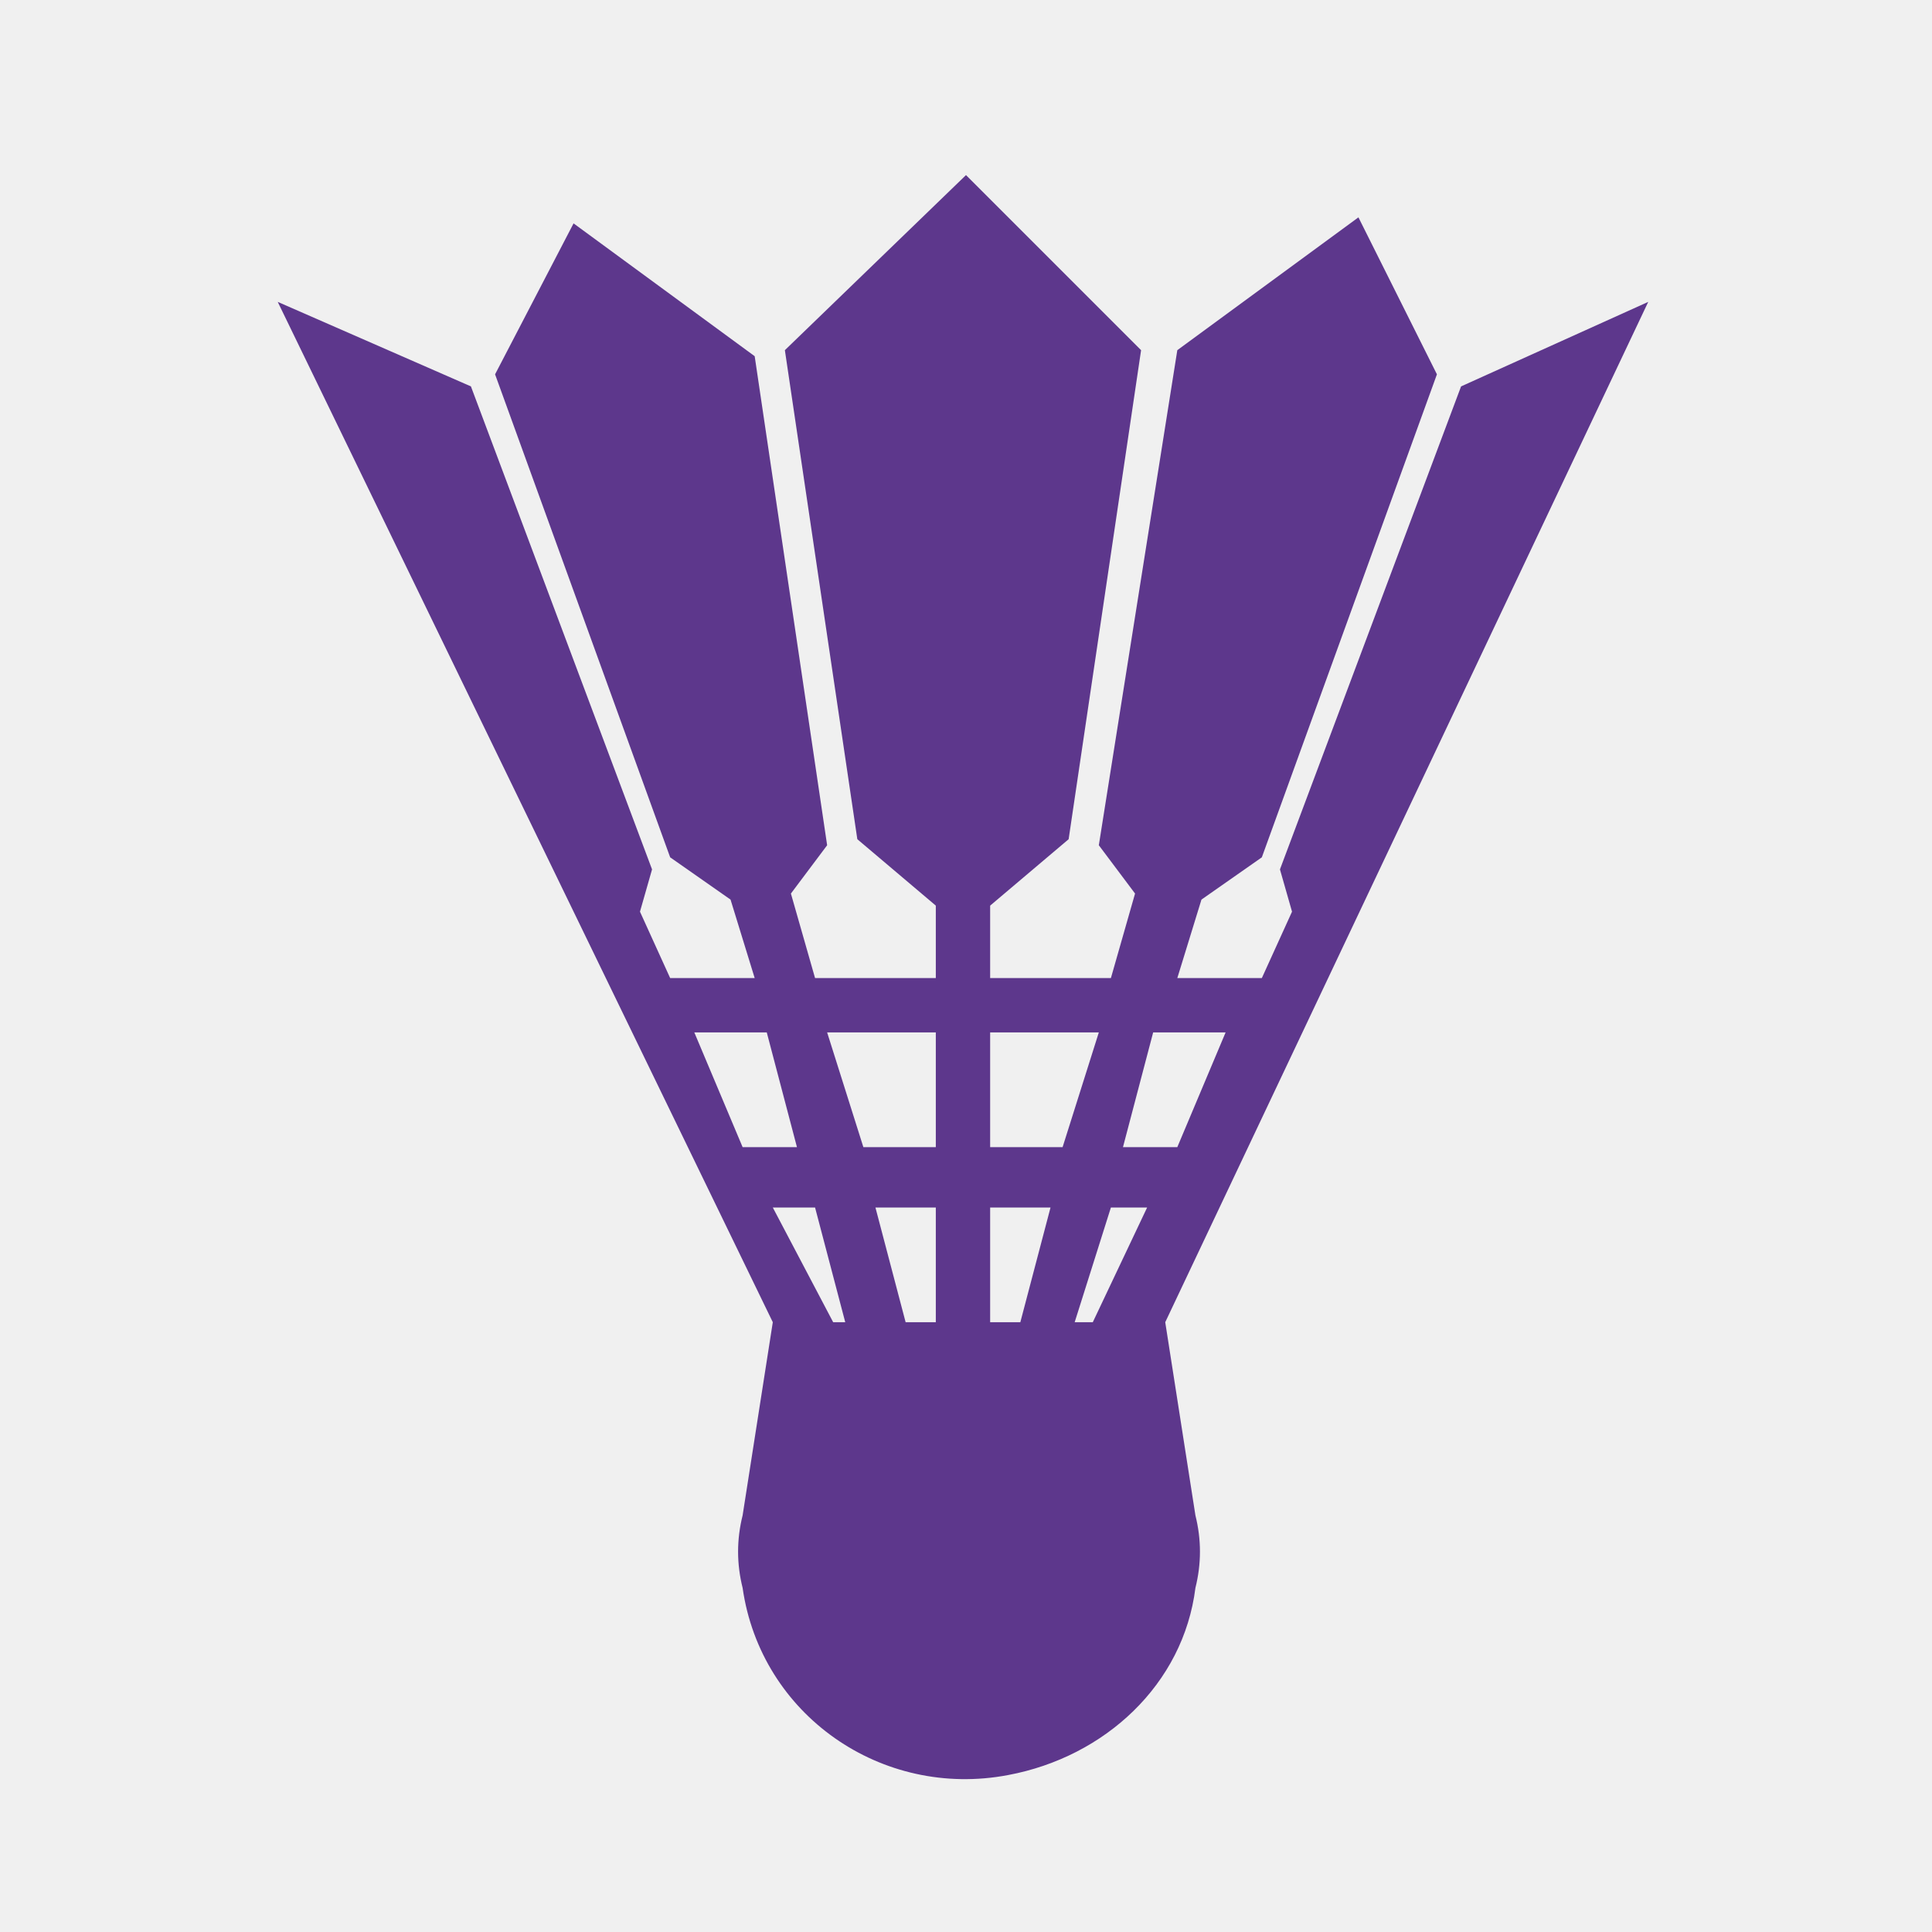
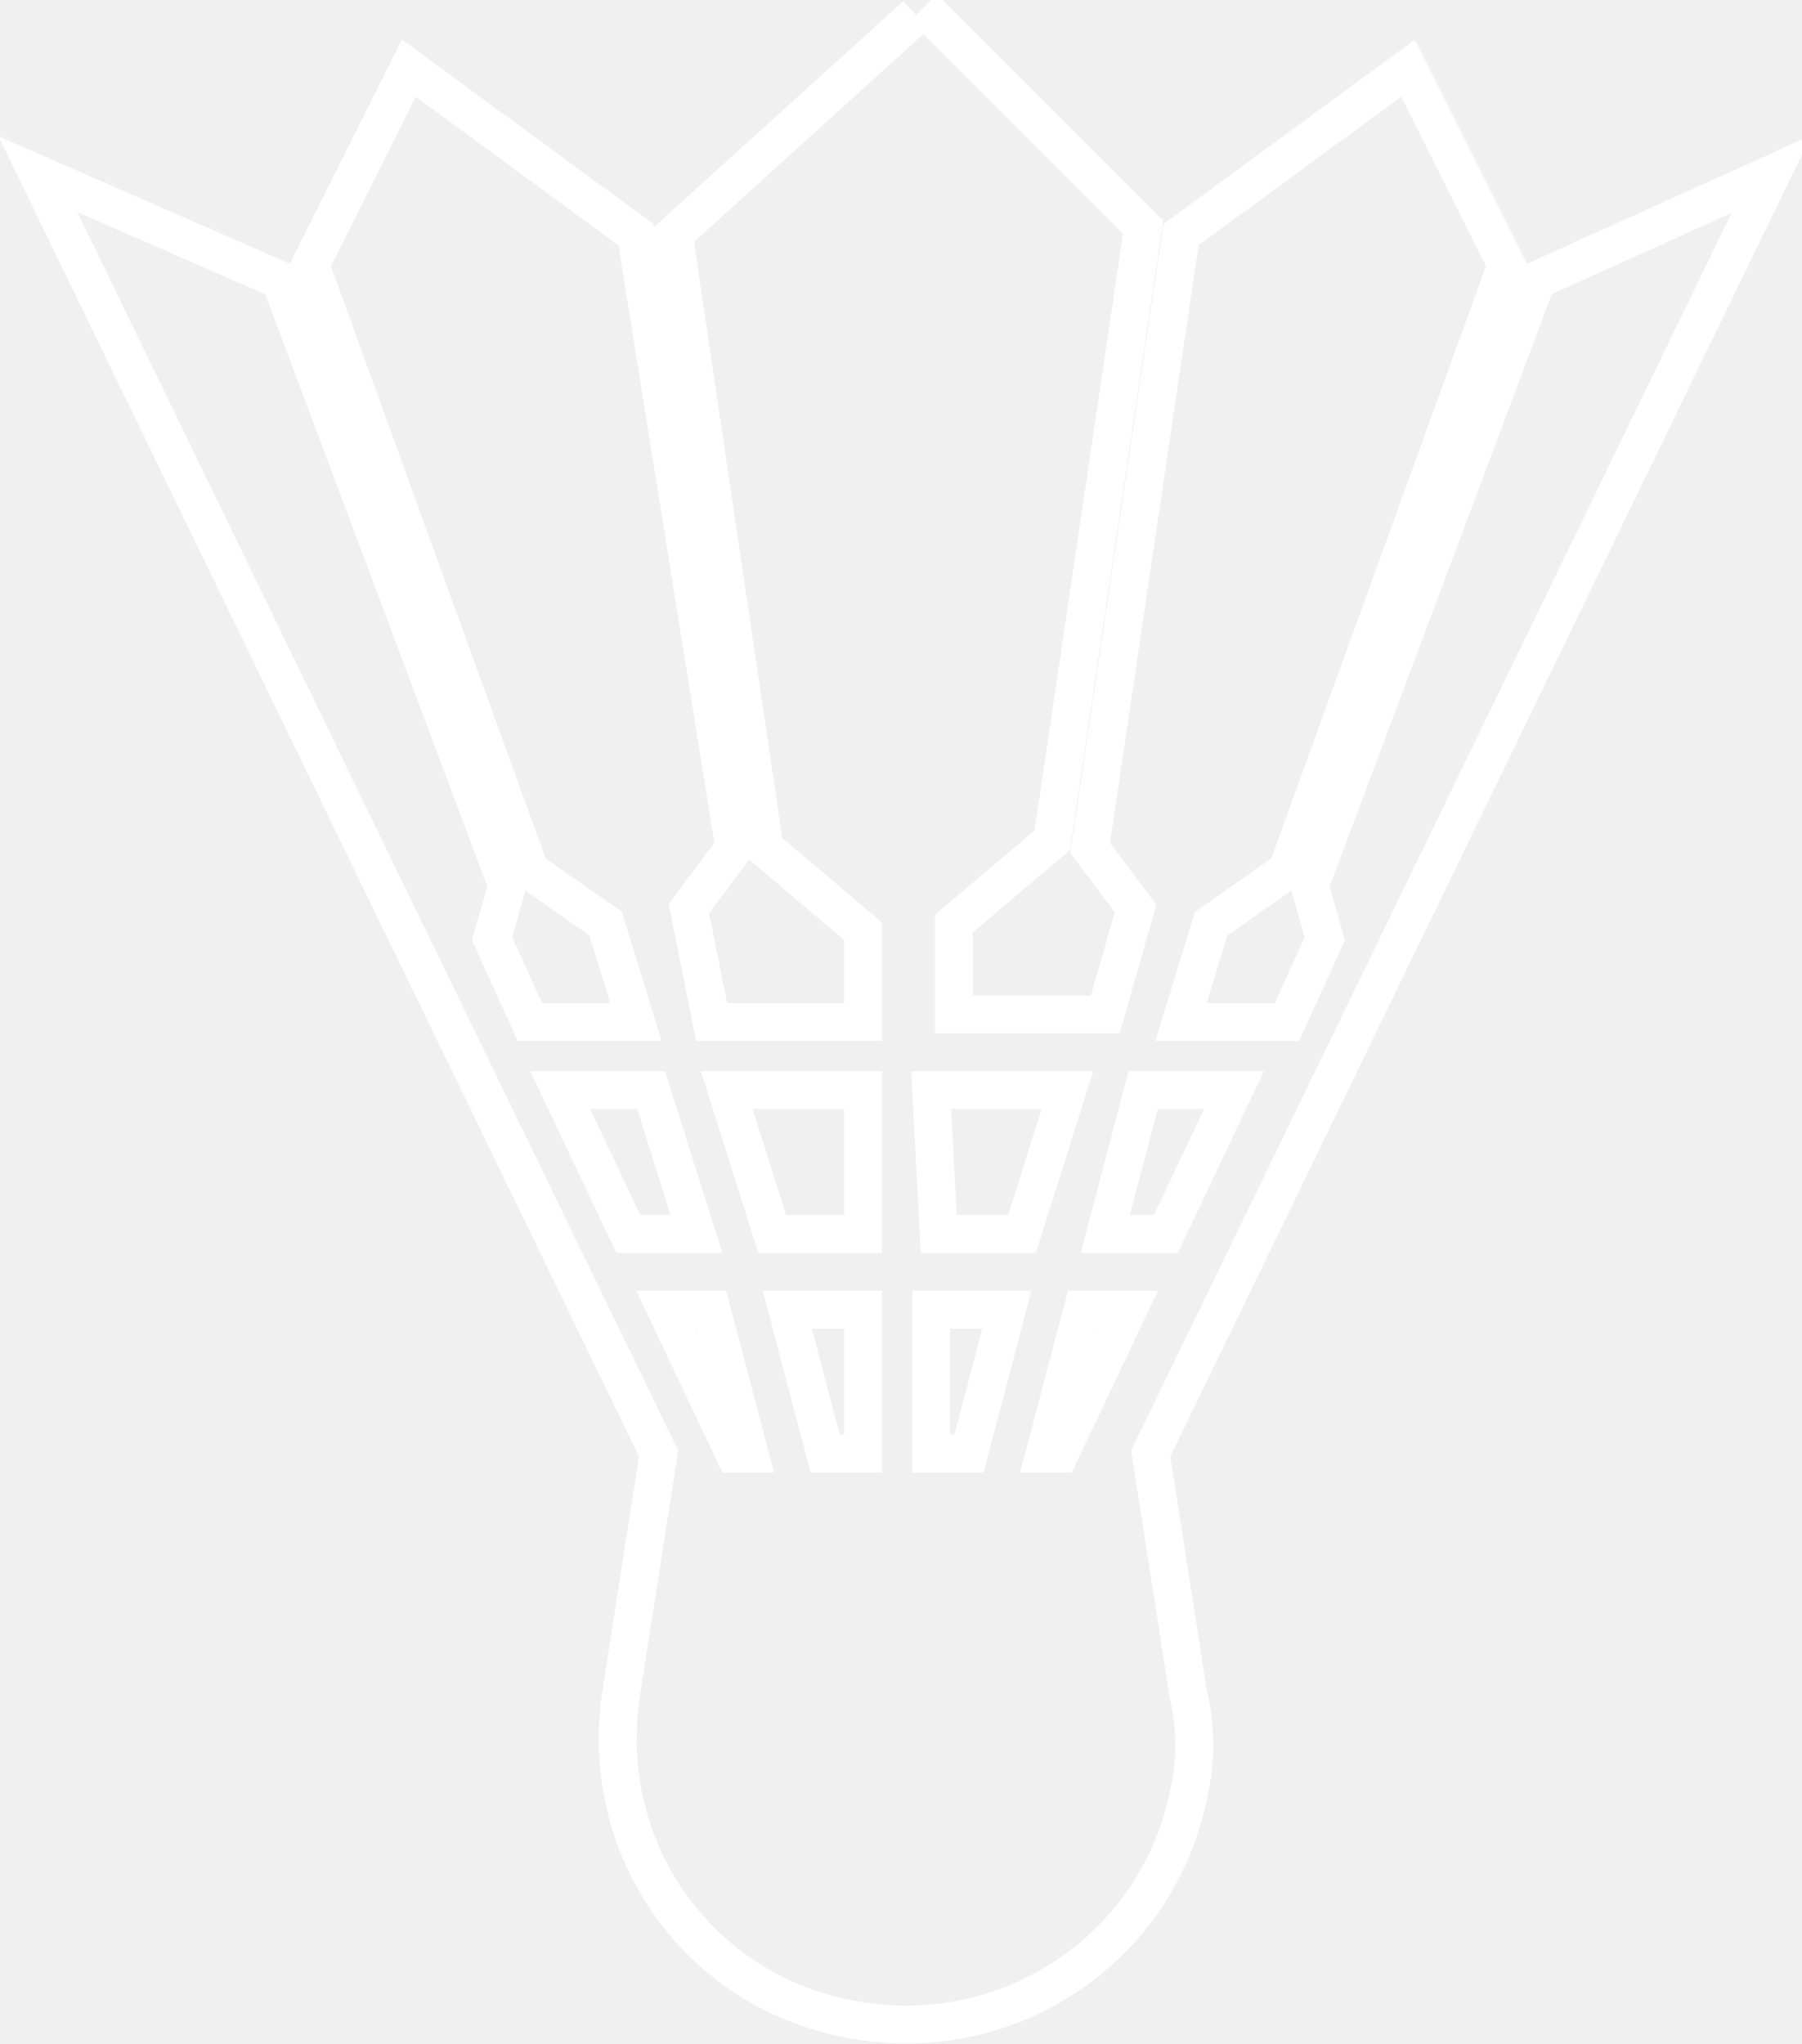
- <svg xmlns="http://www.w3.org/2000/svg" xmlns:xlink="http://www.w3.org/1999/xlink" version="1.1" id="Layer_1" x="0px" y="0px" viewBox="0 0 32 32" style="enable-background:new 0 0 32 32;" xml:space="preserve">
+ <svg xmlns="http://www.w3.org/2000/svg" version="1.1" id="Layer_1" x="0px" y="0px" viewBox="0 0 23.8 27" style="enable-background:new 0 0 23.8 27;" xml:space="preserve">
  <style type="text/css">
- 	.st0{clip-path:url(#SVGID_00000126283014128629441720000001803100125511850635_);}
- 	.st1{fill:#5D378C;}
+ 	.st0{fill:none;stroke:#FFFFFF;stroke-width:0.5;stroke-miterlimit:10;}
</style>
-   <g>
-     <defs>
-       <rect id="SVGID_1_" x="4.6" y="2.9" width="22.8" height="26.6" />
-     </defs>
-     <clipPath id="SVGID_00000133528646632029804220000016348779896806039694_">
-       <use xlink:href="#SVGID_1_" style="overflow:visible;" />
-     </clipPath>
-     <g style="clip-path:url(#SVGID_00000133528646632029804220000016348779896806039694_);">
-       <path class="st1" d="M18.4,20H19l-0.9,1.9h-0.3L18.4,20z M16.4,20h1l-0.5,1.9h-0.5L16.4,20z M14.5,20h1v1.9H15L14.5,20z M12.8,20    h0.7l0.5,1.9h-0.2L12.8,20z M19.1,17.1h1.2L19.5,19h-0.9L19.1,17.1z M16.4,17.1h1.8L17.6,19h-1.2L16.4,17.1z M13.7,17.1h1.8V19    h-1.2L13.7,17.1z M11.5,17.1h1.2l0.5,1.9h-0.9L11.5,17.1z M16,2.9l-3,2.9l1.2,8.1l1.3,1.1v1.2h-2l-0.4-1.4l0.6-0.8l-1.2-8.1    l-3-2.2L8.2,6.2l2.9,8l1,0.7l0.4,1.3h-1.4l-0.5-1.1l0.2-0.7l-3-8L4.6,5l8.2,16.9l-0.5,3.2c-0.1,0.4-0.1,0.8,0,1.2    c0.3,2.1,2.3,3.5,4.4,3.1c1.6-0.3,2.9-1.5,3.1-3.1c0.1-0.4,0.1-0.8,0-1.2l-0.5-3.2L27.3,5l-3.1,1.4l-3,8l0.2,0.7l-0.5,1.1h-1.4    l0.4-1.3l1-0.7l2.9-8l-1.3-2.6l-3,2.2L18.2,14l0.6,0.8l-0.4,1.4h-2V15l1.3-1.1l1.2-8.1L16,2.9" />
-     </g>
-   </g>
+   <polygon class="st0" points="14.3,17.3 14.9,17.3 14,19.2 13.8,19.2 " />
+   <polygon class="st0" points="12.3,17.3 13.3,17.3 12.8,19.2 12.3,19.2 " />
+   <polygon class="st0" points="10.4,17.3 11.4,17.3 11.4,19.2 10.9,19.2 " />
+   <polygon class="st0" points="8.8,17.3 9.4,17.3 9.9,19.2 9.7,19.2 " />
+   <polygon class="st0" points="15.1,14.4 16.3,14.4 15.4,16.3 14.6,16.3 " />
+   <polygon class="st0" points="12.3,14.4 14.1,14.4 13.5,16.3 12.4,16.3 " />
+   <polygon class="st0" points="9.6,14.4 11.4,14.4 11.4,16.3 10.2,16.3 " />
+   <polygon class="st0" points="7.4,14.4 8.6,14.4 9.2,16.3 8.3,16.3 " />
+   <path class="st0" d="M12.1,0.2L8.9,3.1l1.2,8.1l1.3,1.1v1.2h-2L9.1,12l0.6-0.8L8.4,3.1l-3-2.2L4.1,3.5l2.9,8l1,0.7l0.4,1.3H7  l-0.5-1.1l0.2-0.7l-3-8L0.5,2.3l8.2,16.9l-0.5,3.2c-0.3,2.1,1.1,4,3.2,4.3c2,0.3,3.9-1,4.3-3c0.1-0.4,0.1-0.9,0-1.3l-0.5-3.2  l8.2-16.9l-3.1,1.4l-3,8l0.2,0.7l-0.5,1.1h-1.4l0.4-1.3l1-0.7l2.9-8l-1.3-2.6l-3,2.2l-1.2,8.1l0.6,0.8l-0.4,1.4h-2v-1.2l1.3-1.1  l1.2-8.1l-2.9-2.9" />
</svg>
